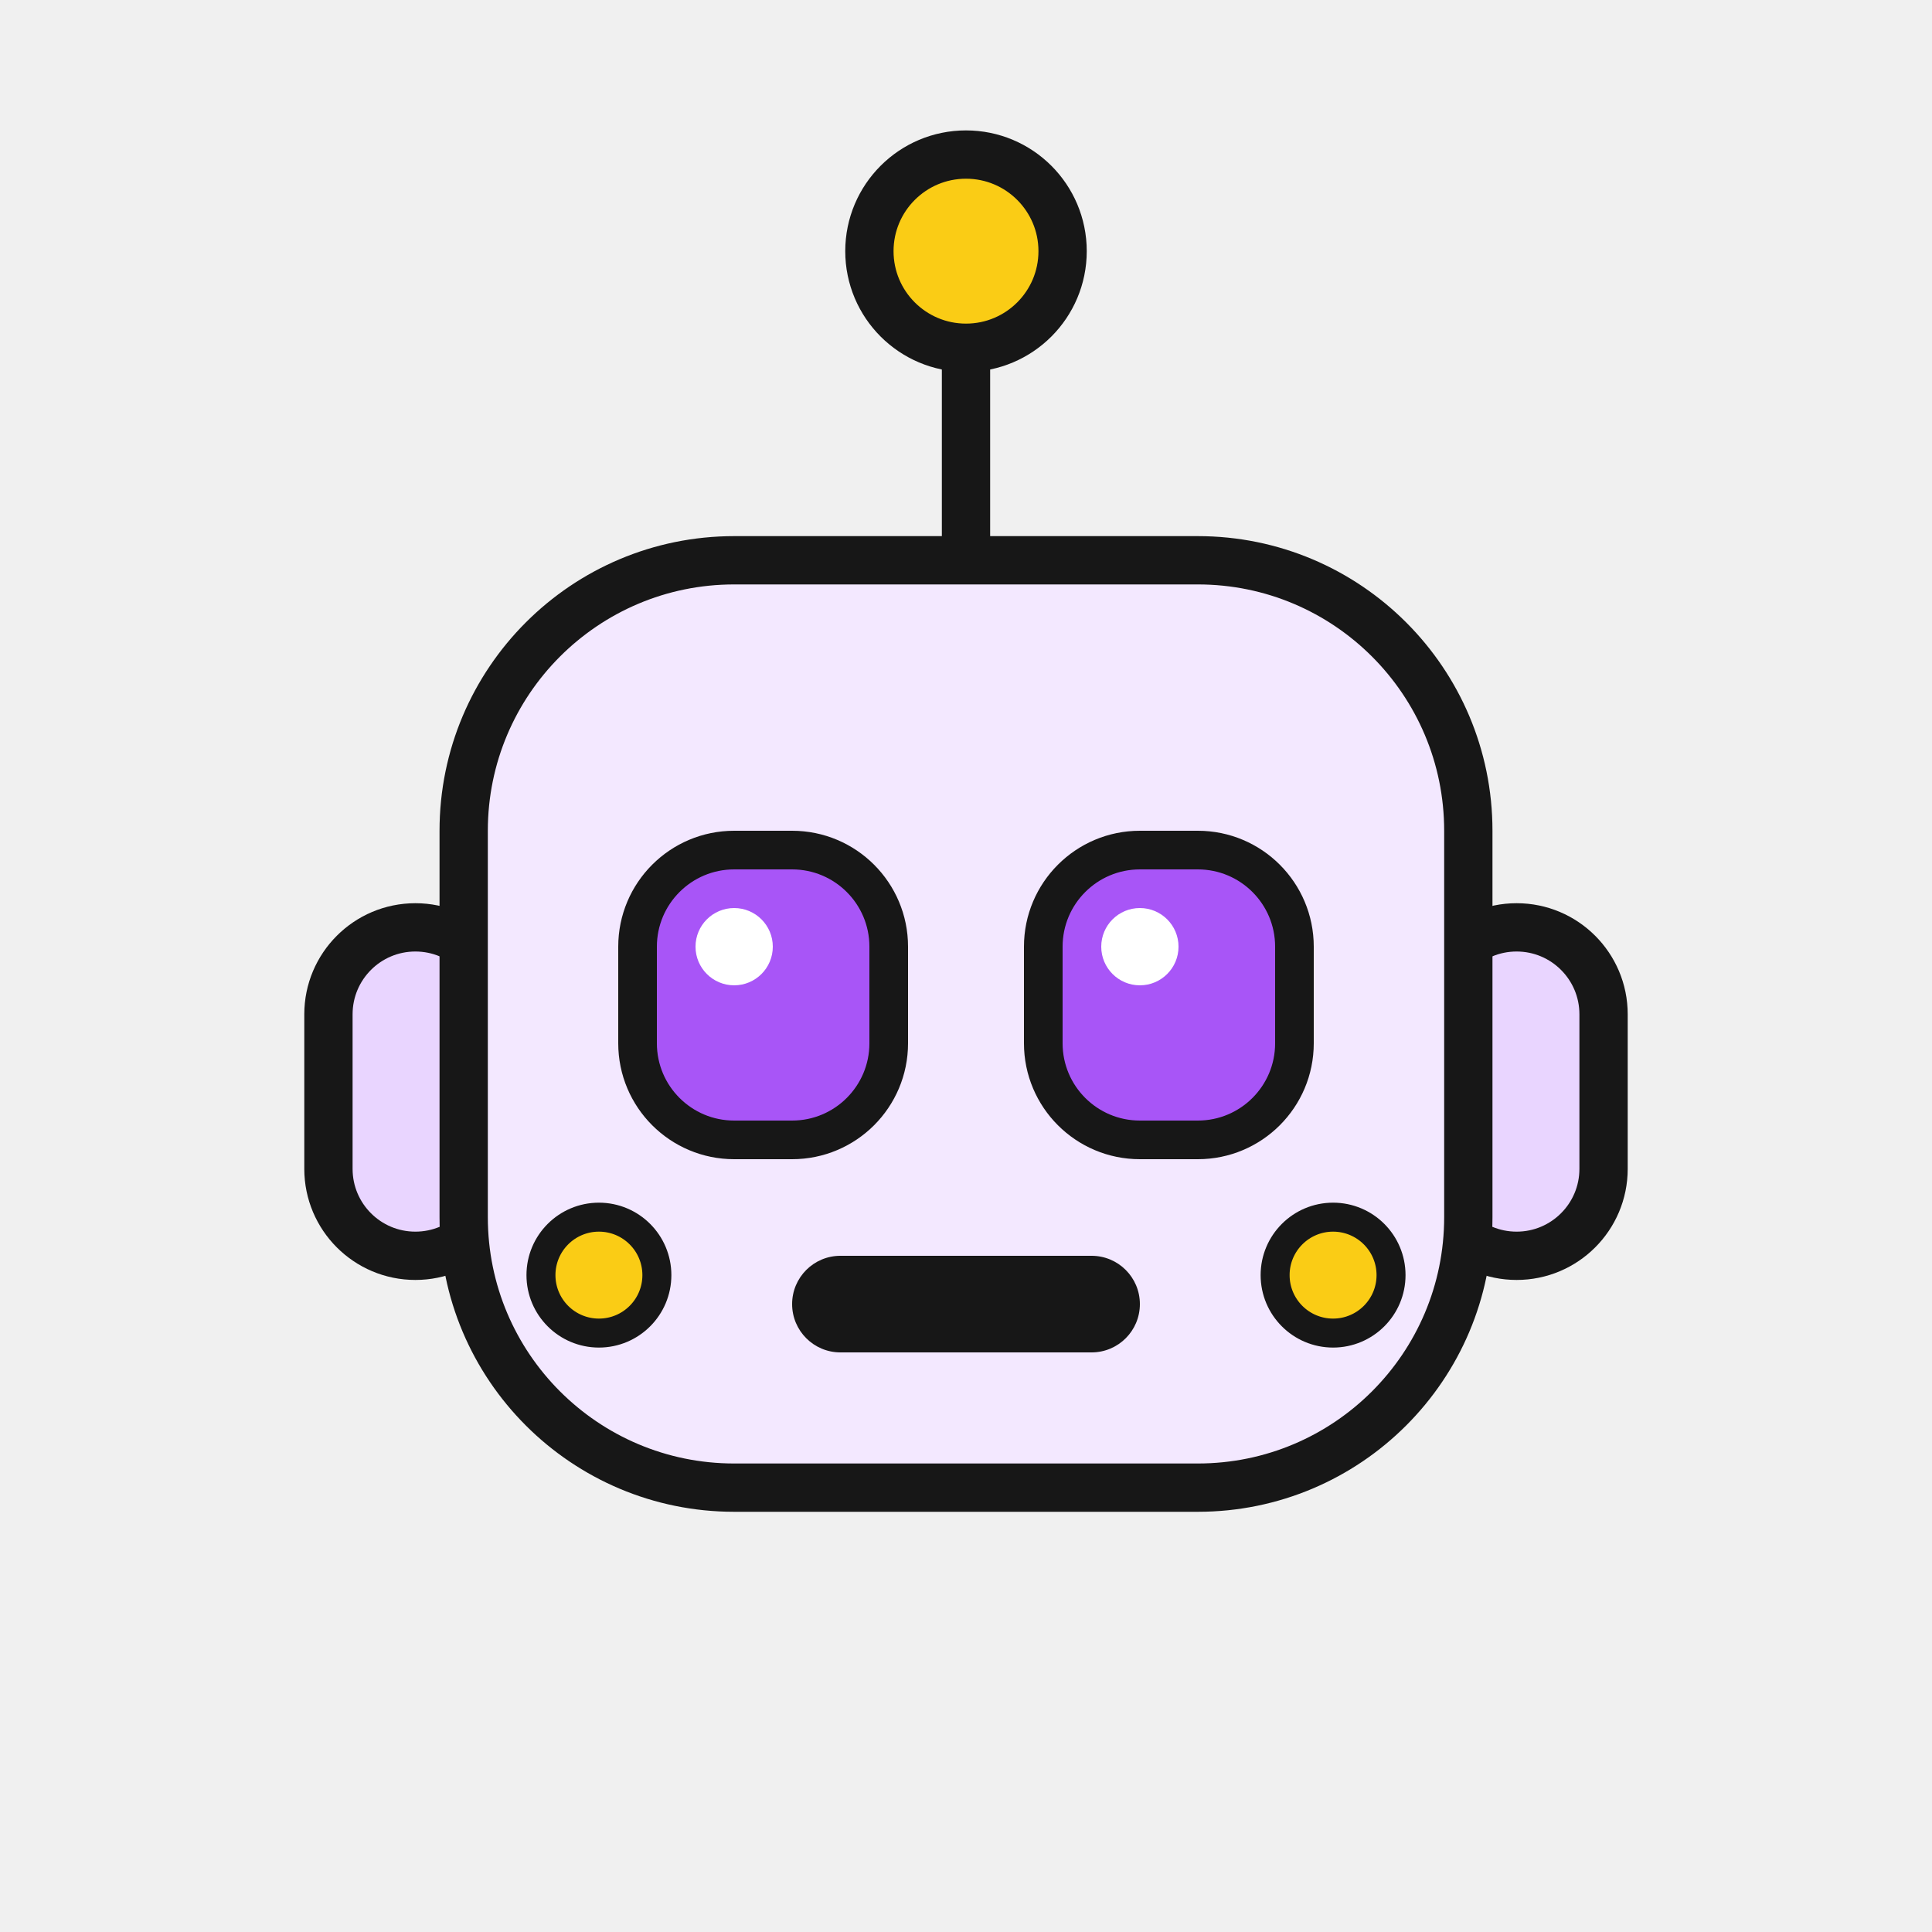
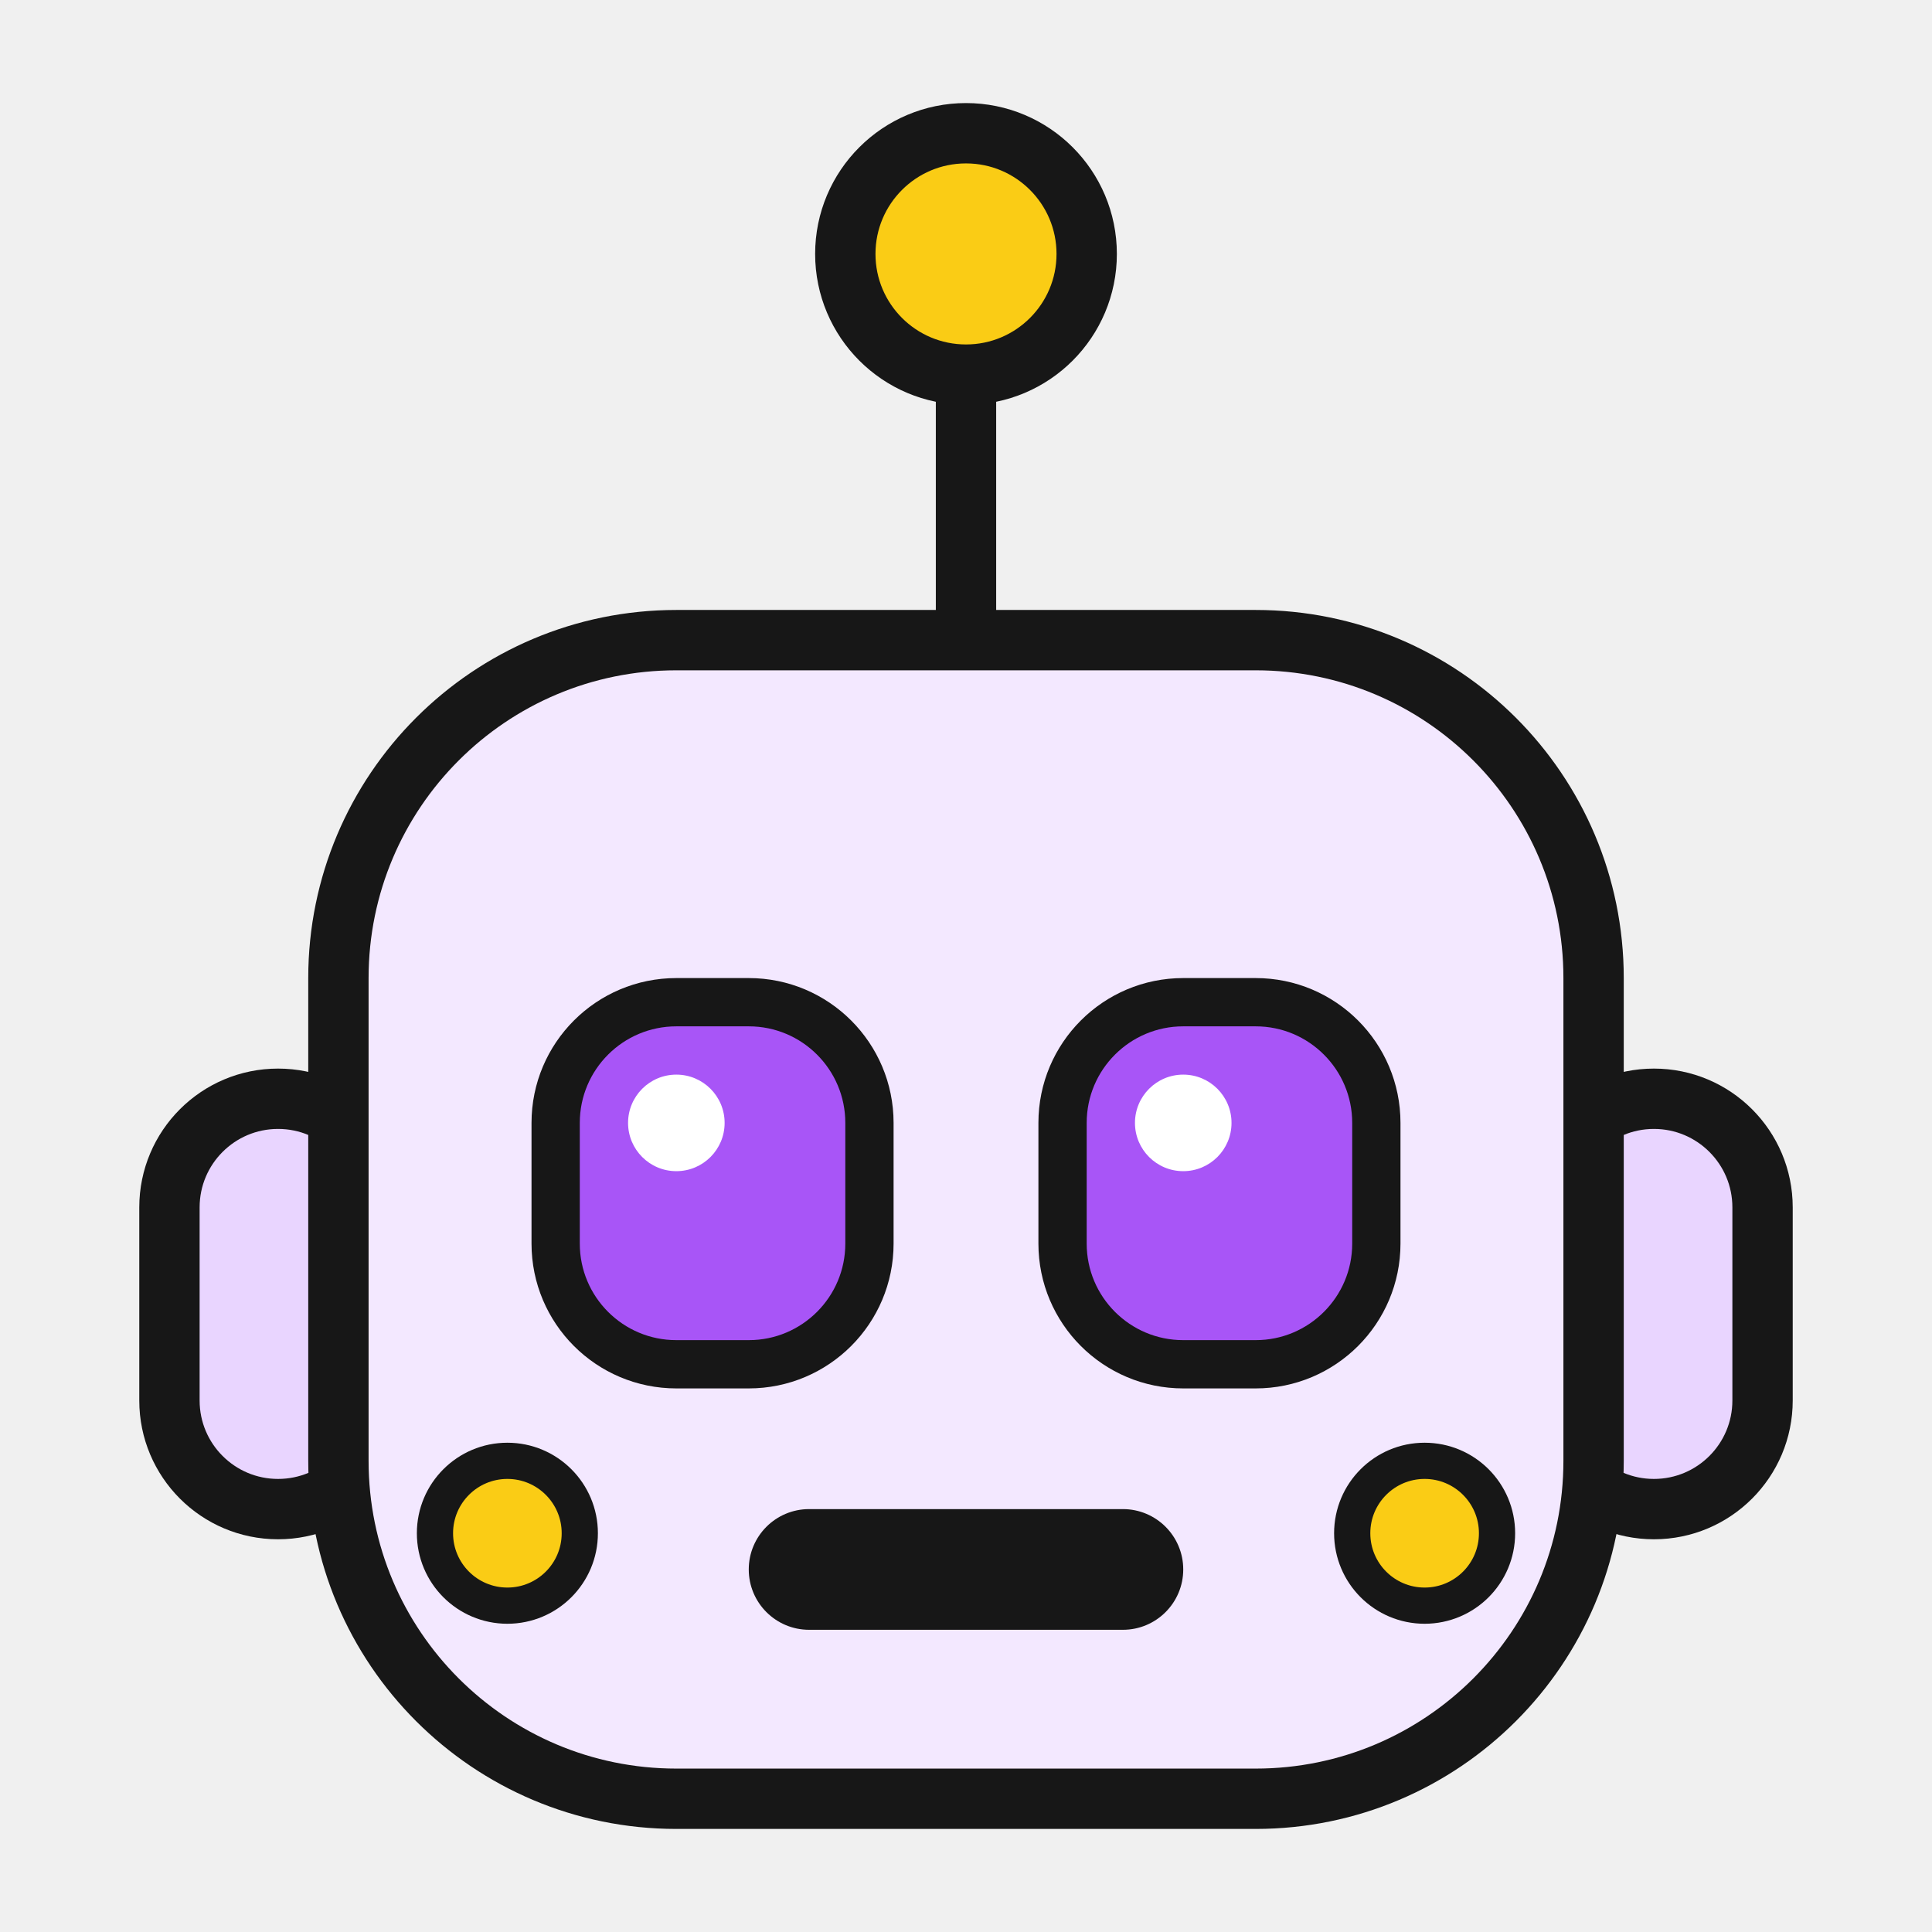
- <svg xmlns="http://www.w3.org/2000/svg" viewBox="0 0 200 200" role="img" aria-label="Rina si Robot">
+ <svg xmlns="http://www.w3.org/2000/svg" viewBox="19.96 4.96 160.08 160.08" role="img" aria-label="Rina si Robot">
  <line x1="100" y1="34" x2="100" y2="58" stroke="#171717" stroke-width="5" stroke-linecap="round" />
  <circle cx="100" cy="26" r="10" fill="#FACC15" stroke="#171717" stroke-width="5" />
  <rect x="34" y="96" width="18" height="34" rx="9" fill="#E9D5FF" stroke="#171717" stroke-width="5" />
  <rect x="148" y="96" width="18" height="34" rx="9" fill="#E9D5FF" stroke="#171717" stroke-width="5" />
  <rect x="48" y="58" width="104" height="96" rx="28" fill="#F3E8FF" stroke="#171717" stroke-width="5" />
  <rect x="66" y="88" width="26" height="30" rx="10" fill="#A855F7" stroke="#171717" stroke-width="4" />
  <rect x="108" y="88" width="26" height="30" rx="10" fill="#A855F7" stroke="#171717" stroke-width="4" />
  <circle cx="76" cy="98" r="4" fill="#FFFFFF" />
  <circle cx="118" cy="98" r="4" fill="#FFFFFF" />
  <rect x="82" y="130" width="36" height="10" rx="5" fill="#171717" />
  <circle cx="62" cy="132" r="6" fill="#FACC15" stroke="#171717" stroke-width="3" />
  <circle cx="138" cy="132" r="6" fill="#FACC15" stroke="#171717" stroke-width="3" />
</svg>
